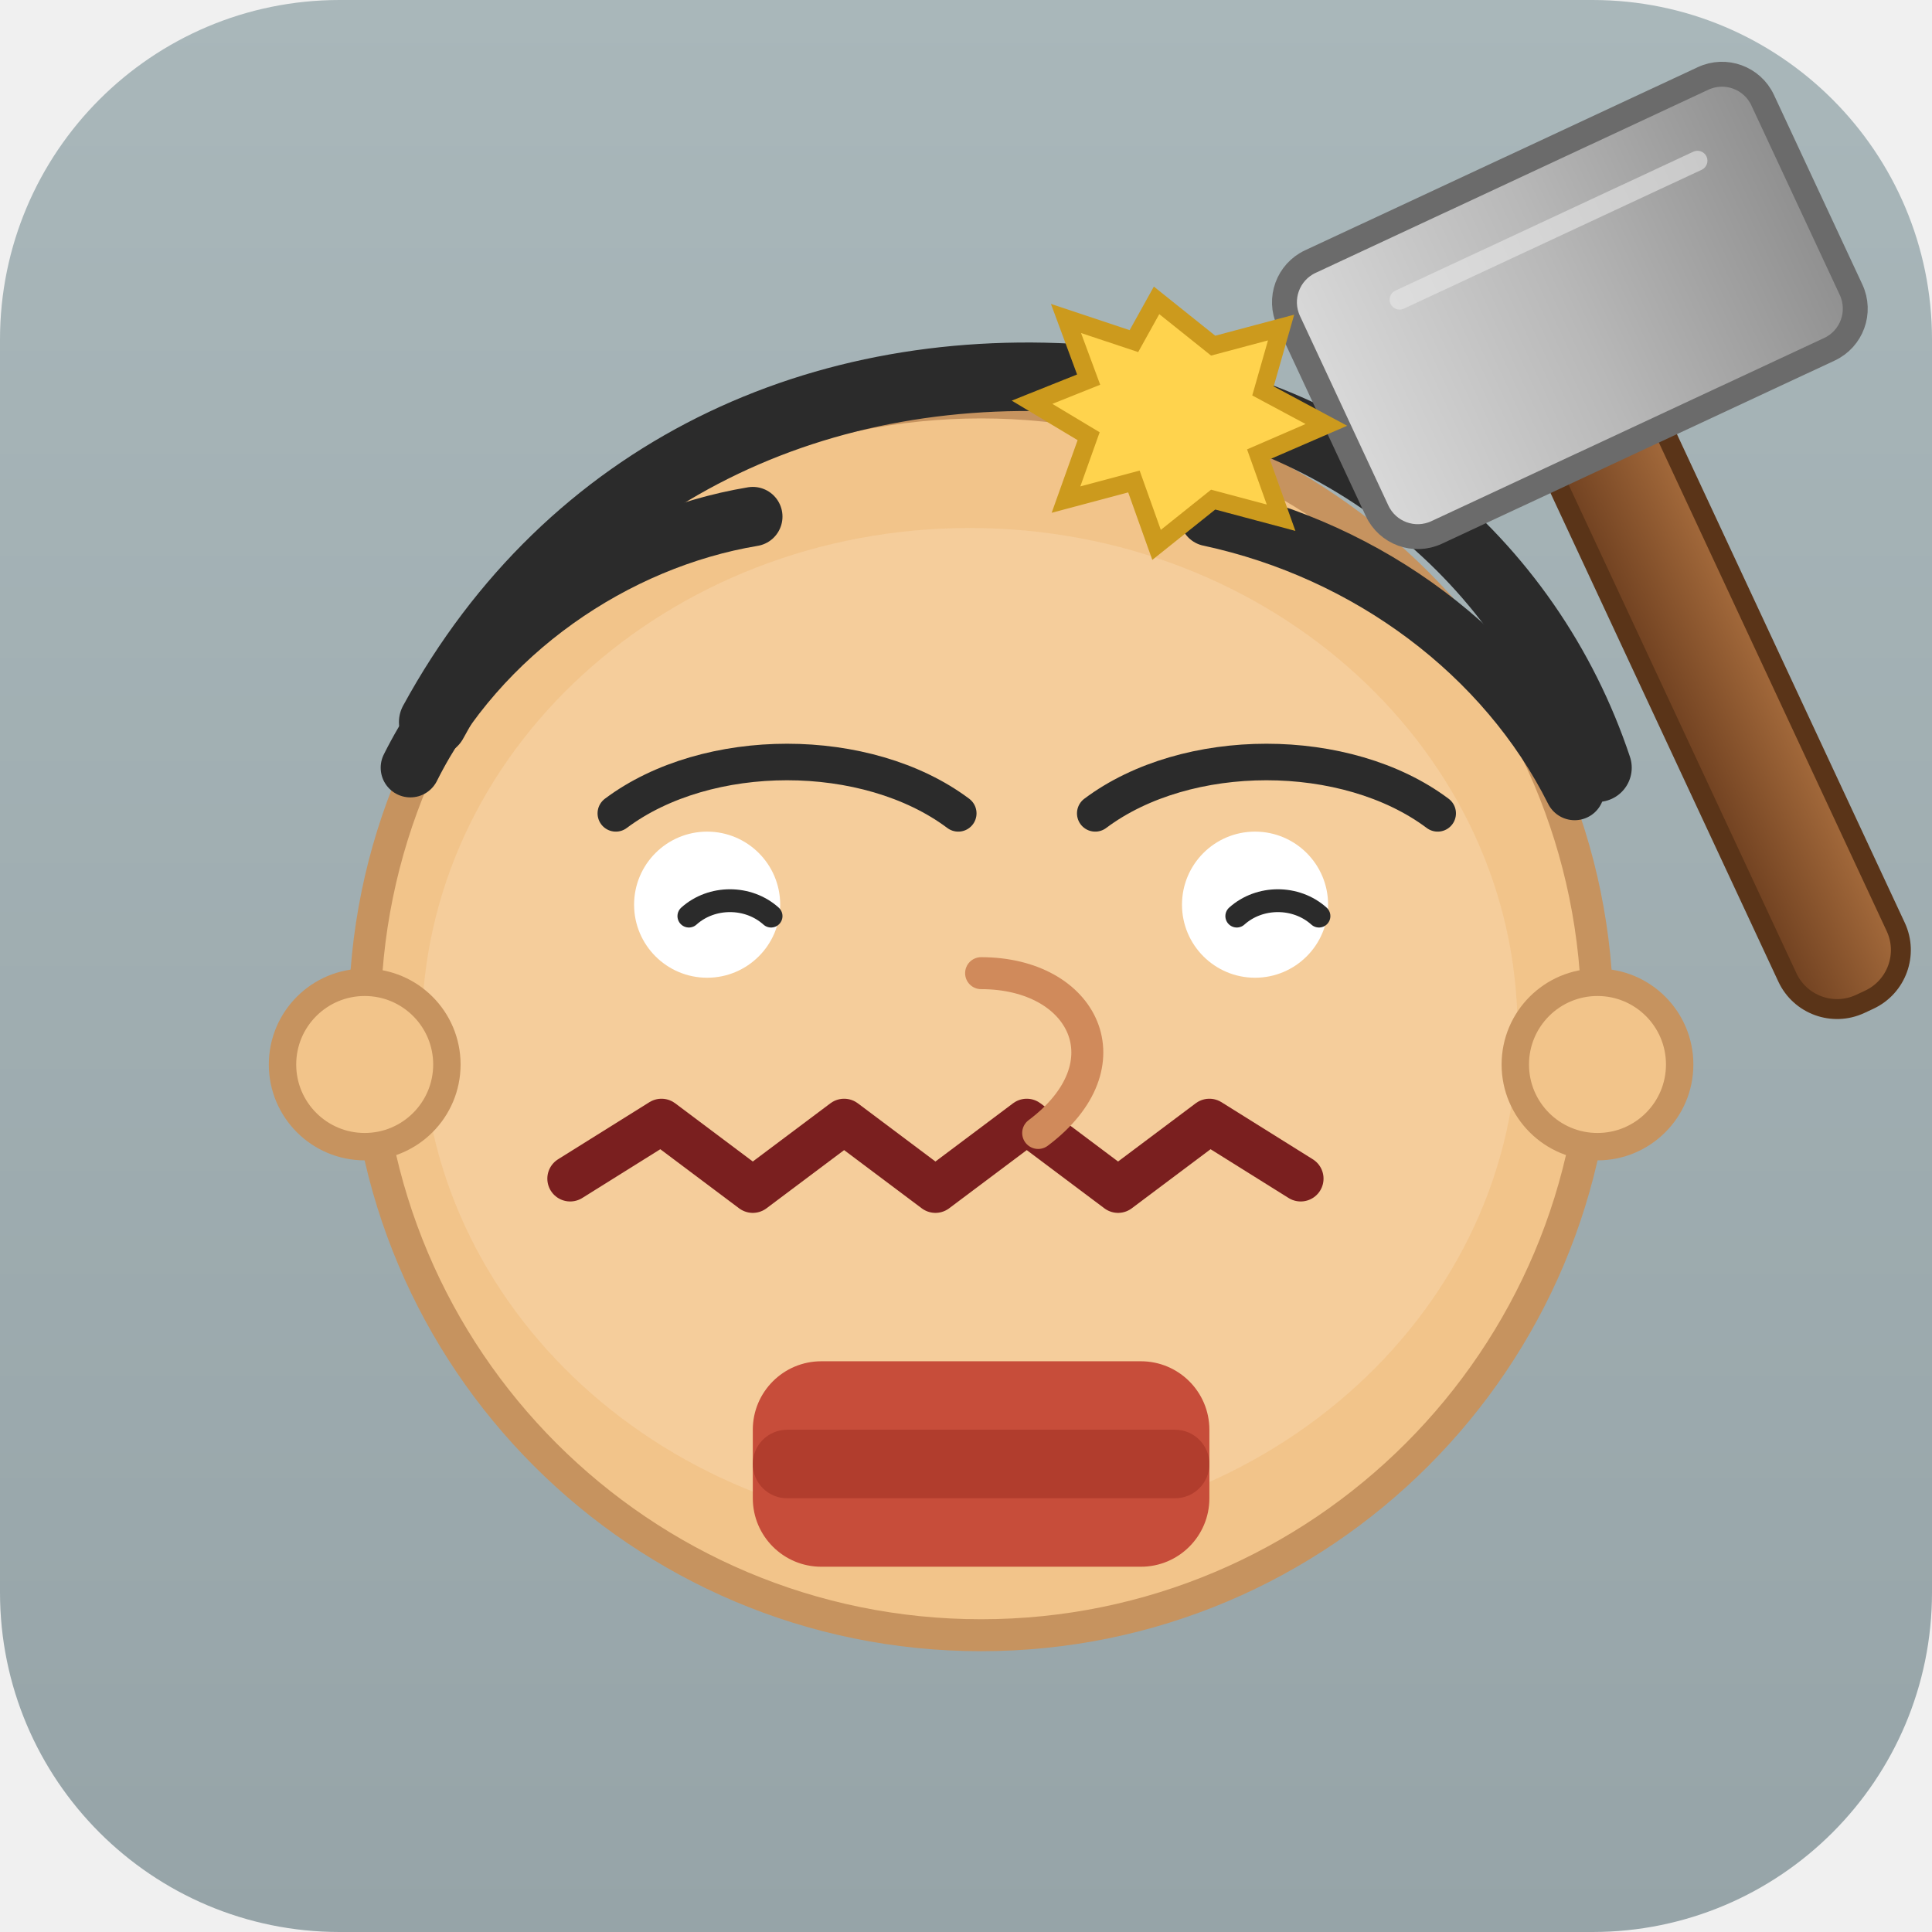
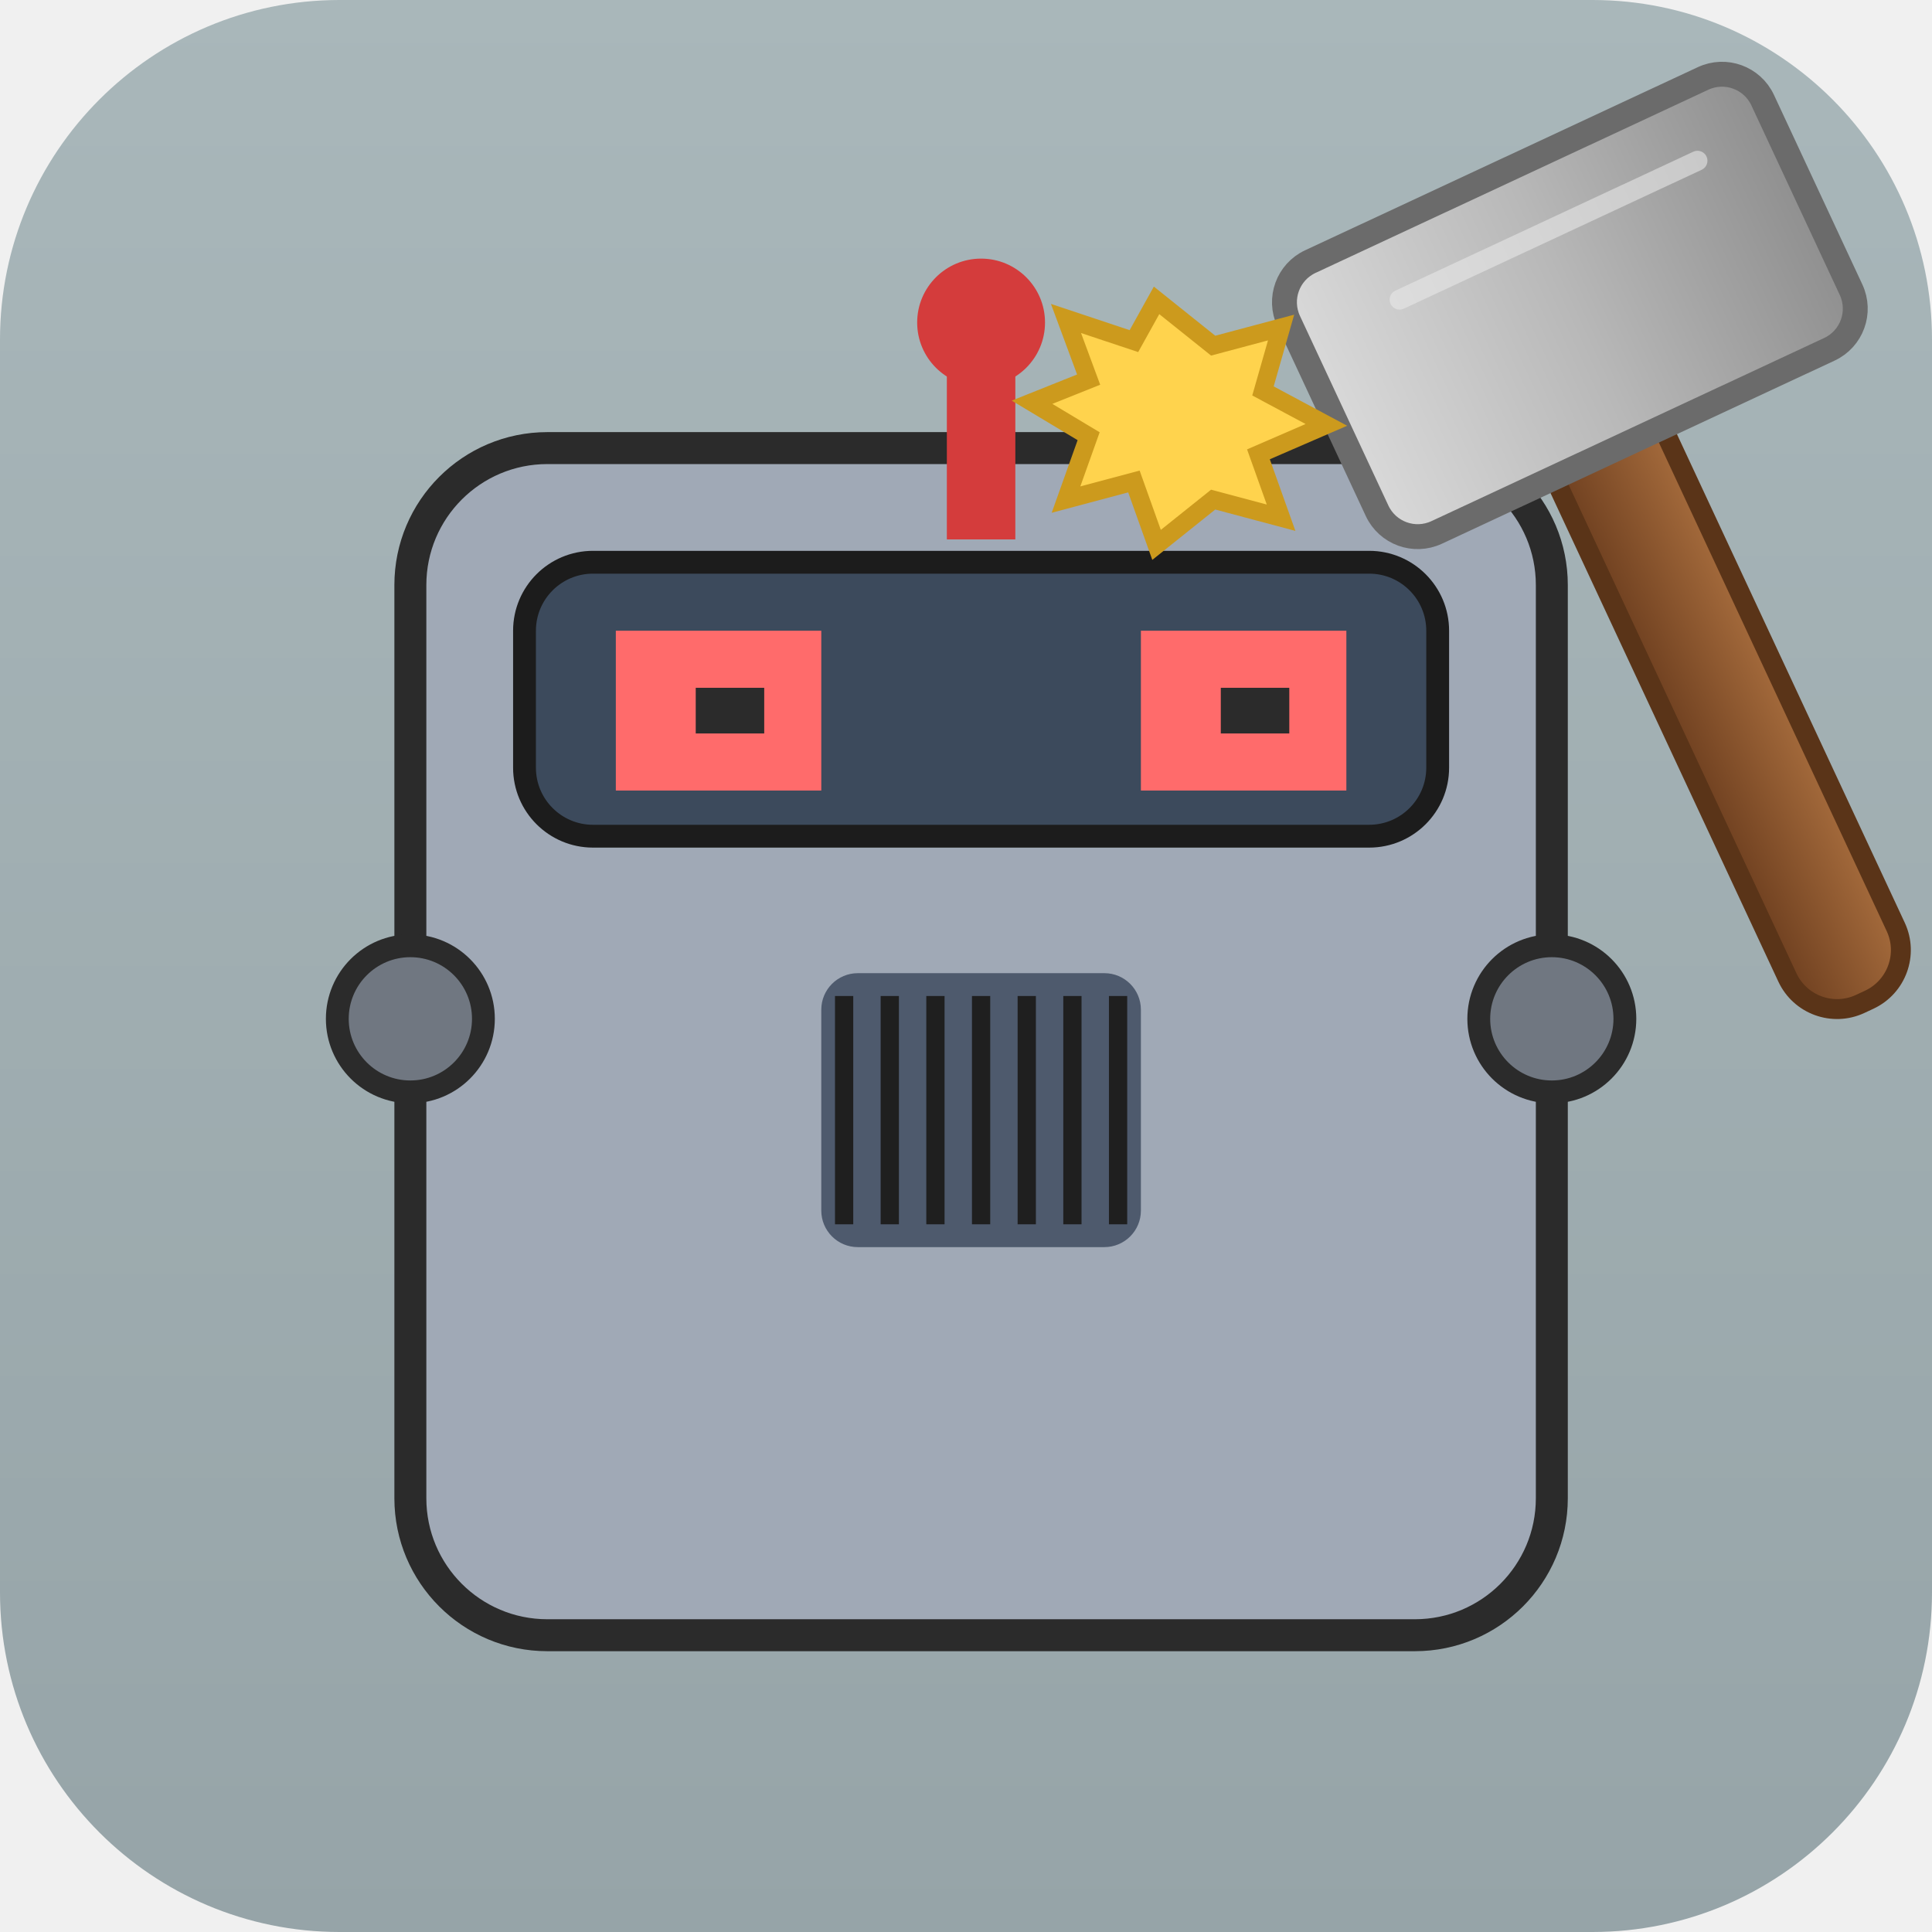
<svg xmlns="http://www.w3.org/2000/svg" width="1024" height="1024" viewBox="0 0 1024 1024">
  <defs>
    <linearGradient id="bg" x1="0" y1="0" x2="0" y2="1">
      <stop offset="0" stop-color="#a9b7ba" />
      <stop offset="1" stop-color="#96a4a8" />
    </linearGradient>
    <linearGradient id="hammerMetal" x1="0" y1="0" x2="1" y2="0">
      <stop offset="0" stop-color="#d9d9d9" />
      <stop offset="0.5" stop-color="#b8b8b8" />
      <stop offset="1" stop-color="#8f8f8f" />
    </linearGradient>
    <linearGradient id="hammerWood" x1="0" y1="0" x2="0" y2="1">
      <stop offset="0" stop-color="#a56b3c" />
      <stop offset="1" stop-color="#6f4020" />
    </linearGradient>
  </defs>
  <rect width="1024" height="1024" rx="180" fill="url(#bg)" />
  <g transform="translate(520 540) scale(1.21) translate(-520 -540)">
-     <circle cx="520" cy="540" r="270" fill="#f2c48a" stroke="#c6935f" stroke-width="14" />
-     <ellipse cx="515" cy="545" rx="240" ry="220" fill="#f6cf9f" opacity="0.8" />
-     <path d="M 340 610 L 380 585 L 420 615 L 460 585 L 500 615 L 540 585 L 580 615 L 620 585 L 660 610" fill="none" stroke="#7a1f1f" stroke-width="20" stroke-linecap="round" stroke-linejoin="round" />
-     <circle cx="400" cy="490" r="32" fill="#ffffff" />
-     <circle cx="640" cy="490" r="32" fill="#ffffff" />
-     <path d="M 392 495 C 402 486 418 486 428 495" fill="none" stroke="#2b2b2b" stroke-width="10" stroke-linecap="round" />
-     <path d="M 632 495 C 642 486 658 486 668 495" fill="none" stroke="#2b2b2b" stroke-width="10" stroke-linecap="round" />
-     <path d="M 360 450 C 400 420 470 420 510 450" fill="none" stroke="#2b2b2b" stroke-width="16" stroke-linecap="round" />
-     <path d="M 570 450 C 610 420 680 420 720 450" fill="none" stroke="#2b2b2b" stroke-width="16" stroke-linecap="round" />
-     <path d="M 520 520 C 565 520 585 560 545 590" fill="none" stroke="#d08a5b" stroke-width="14" stroke-linecap="round" />
-     <path d="M 280 410 C 340 300 450 250 570 260 C 680 270 760 340 790 430" fill="none" stroke="#2b2b2b" stroke-width="30" stroke-linecap="round" />
-     <path d="M 270 430 C 300 370 360 330 420 320" fill="none" stroke="#2b2b2b" stroke-width="26" stroke-linecap="round" />
-     <path d="M 620 320 C 690 335 750 380 780 440" fill="none" stroke="#2b2b2b" stroke-width="26" stroke-linecap="round" />
-     <circle cx="250" cy="560" r="36" fill="#f2c48a" stroke="#c6935f" stroke-width="12" />
-     <circle cx="790" cy="560" r="36" fill="#f2c48a" stroke="#c6935f" stroke-width="12" />
-     <rect x="420" y="690" width="200" height="90" rx="30" fill="#c74d3a" />
-     <rect x="420" y="720" width="200" height="30" rx="15" fill="#b13d2d" />
+     <rect x="270" y="290" width="500" height="520" rx="60" fill="#a0a9b6" stroke="#2b2b2b" stroke-width="14" />
+     <rect x="320" y="340" width="400" height="120" rx="30" fill="#3c4a5c" stroke="#1c1c1c" stroke-width="10" />
+     <rect x="360" y="370" width="90" height="70" fill="#ff6b6b" />
+     <rect x="590" y="370" width="90" height="70" fill="#ff6b6b" />
+     <rect x="395" y="395" width="30" height="20" fill="#2b2b2b" />
+     <rect x="625" y="395" width="30" height="20" fill="#2b2b2b" />
+     <rect x="450" y="520" width="140" height="120" rx="16" fill="#4e5a6d" />
+     <g stroke="#1f1f1f" stroke-width="8">
+       <line x1="460" y1="530" x2="460" y2="630" />
+       <line x1="480" y1="530" x2="480" y2="630" />
+       <line x1="500" y1="530" x2="500" y2="630" />
+       <line x1="520" y1="530" x2="520" y2="630" />
+       <line x1="540" y1="530" x2="540" y2="630" />
+       <line x1="560" y1="530" x2="560" y2="630" />
+       <line x1="580" y1="530" x2="580" y2="630" />
+     </g>
+     <circle cx="270" cy="540" r="32" fill="#707781" stroke="#2b2b2b" stroke-width="10" />
+     <circle cx="770" cy="540" r="32" fill="#707781" stroke="#2b2b2b" stroke-width="10" />
+     <rect x="505" y="250" width="30" height="80" fill="#d43c3c" />
+     <circle cx="520" cy="235" r="28" fill="#d43c3c" />
  </g>
  <g transform="translate(880 130) scale(1.32) translate(-880 -130)">
    <g transform="translate(880 130) rotate(65)">
      <rect x="-10" y="30" width="320" height="48" rx="22" fill="url(#hammerWood)" stroke="#5a3418" stroke-width="8" />
    </g>
    <g transform="translate(860 130) rotate(-25)">
      <rect x="-130" y="-45" width="210" height="120" rx="18" fill="url(#hammerMetal)" stroke="#6b6b6b" stroke-width="10" />
      <rect x="-90" y="-20" width="140" height="8" rx="4" fill="#e7e7e7" opacity="0.6" />
    </g>
  </g>
  <g transform="translate(625 224) scale(1.2) translate(-625 -224)">
    <polygon points="615,170 640,190 670,182 662,210 690,225 660,238 670,266 640,258 615,278 605,250 575,258 585,230 560,215 585,205 575,178 605,188" fill="#ffd34d" stroke="#cc9a1d" stroke-width="8" />
  </g>
</svg>
